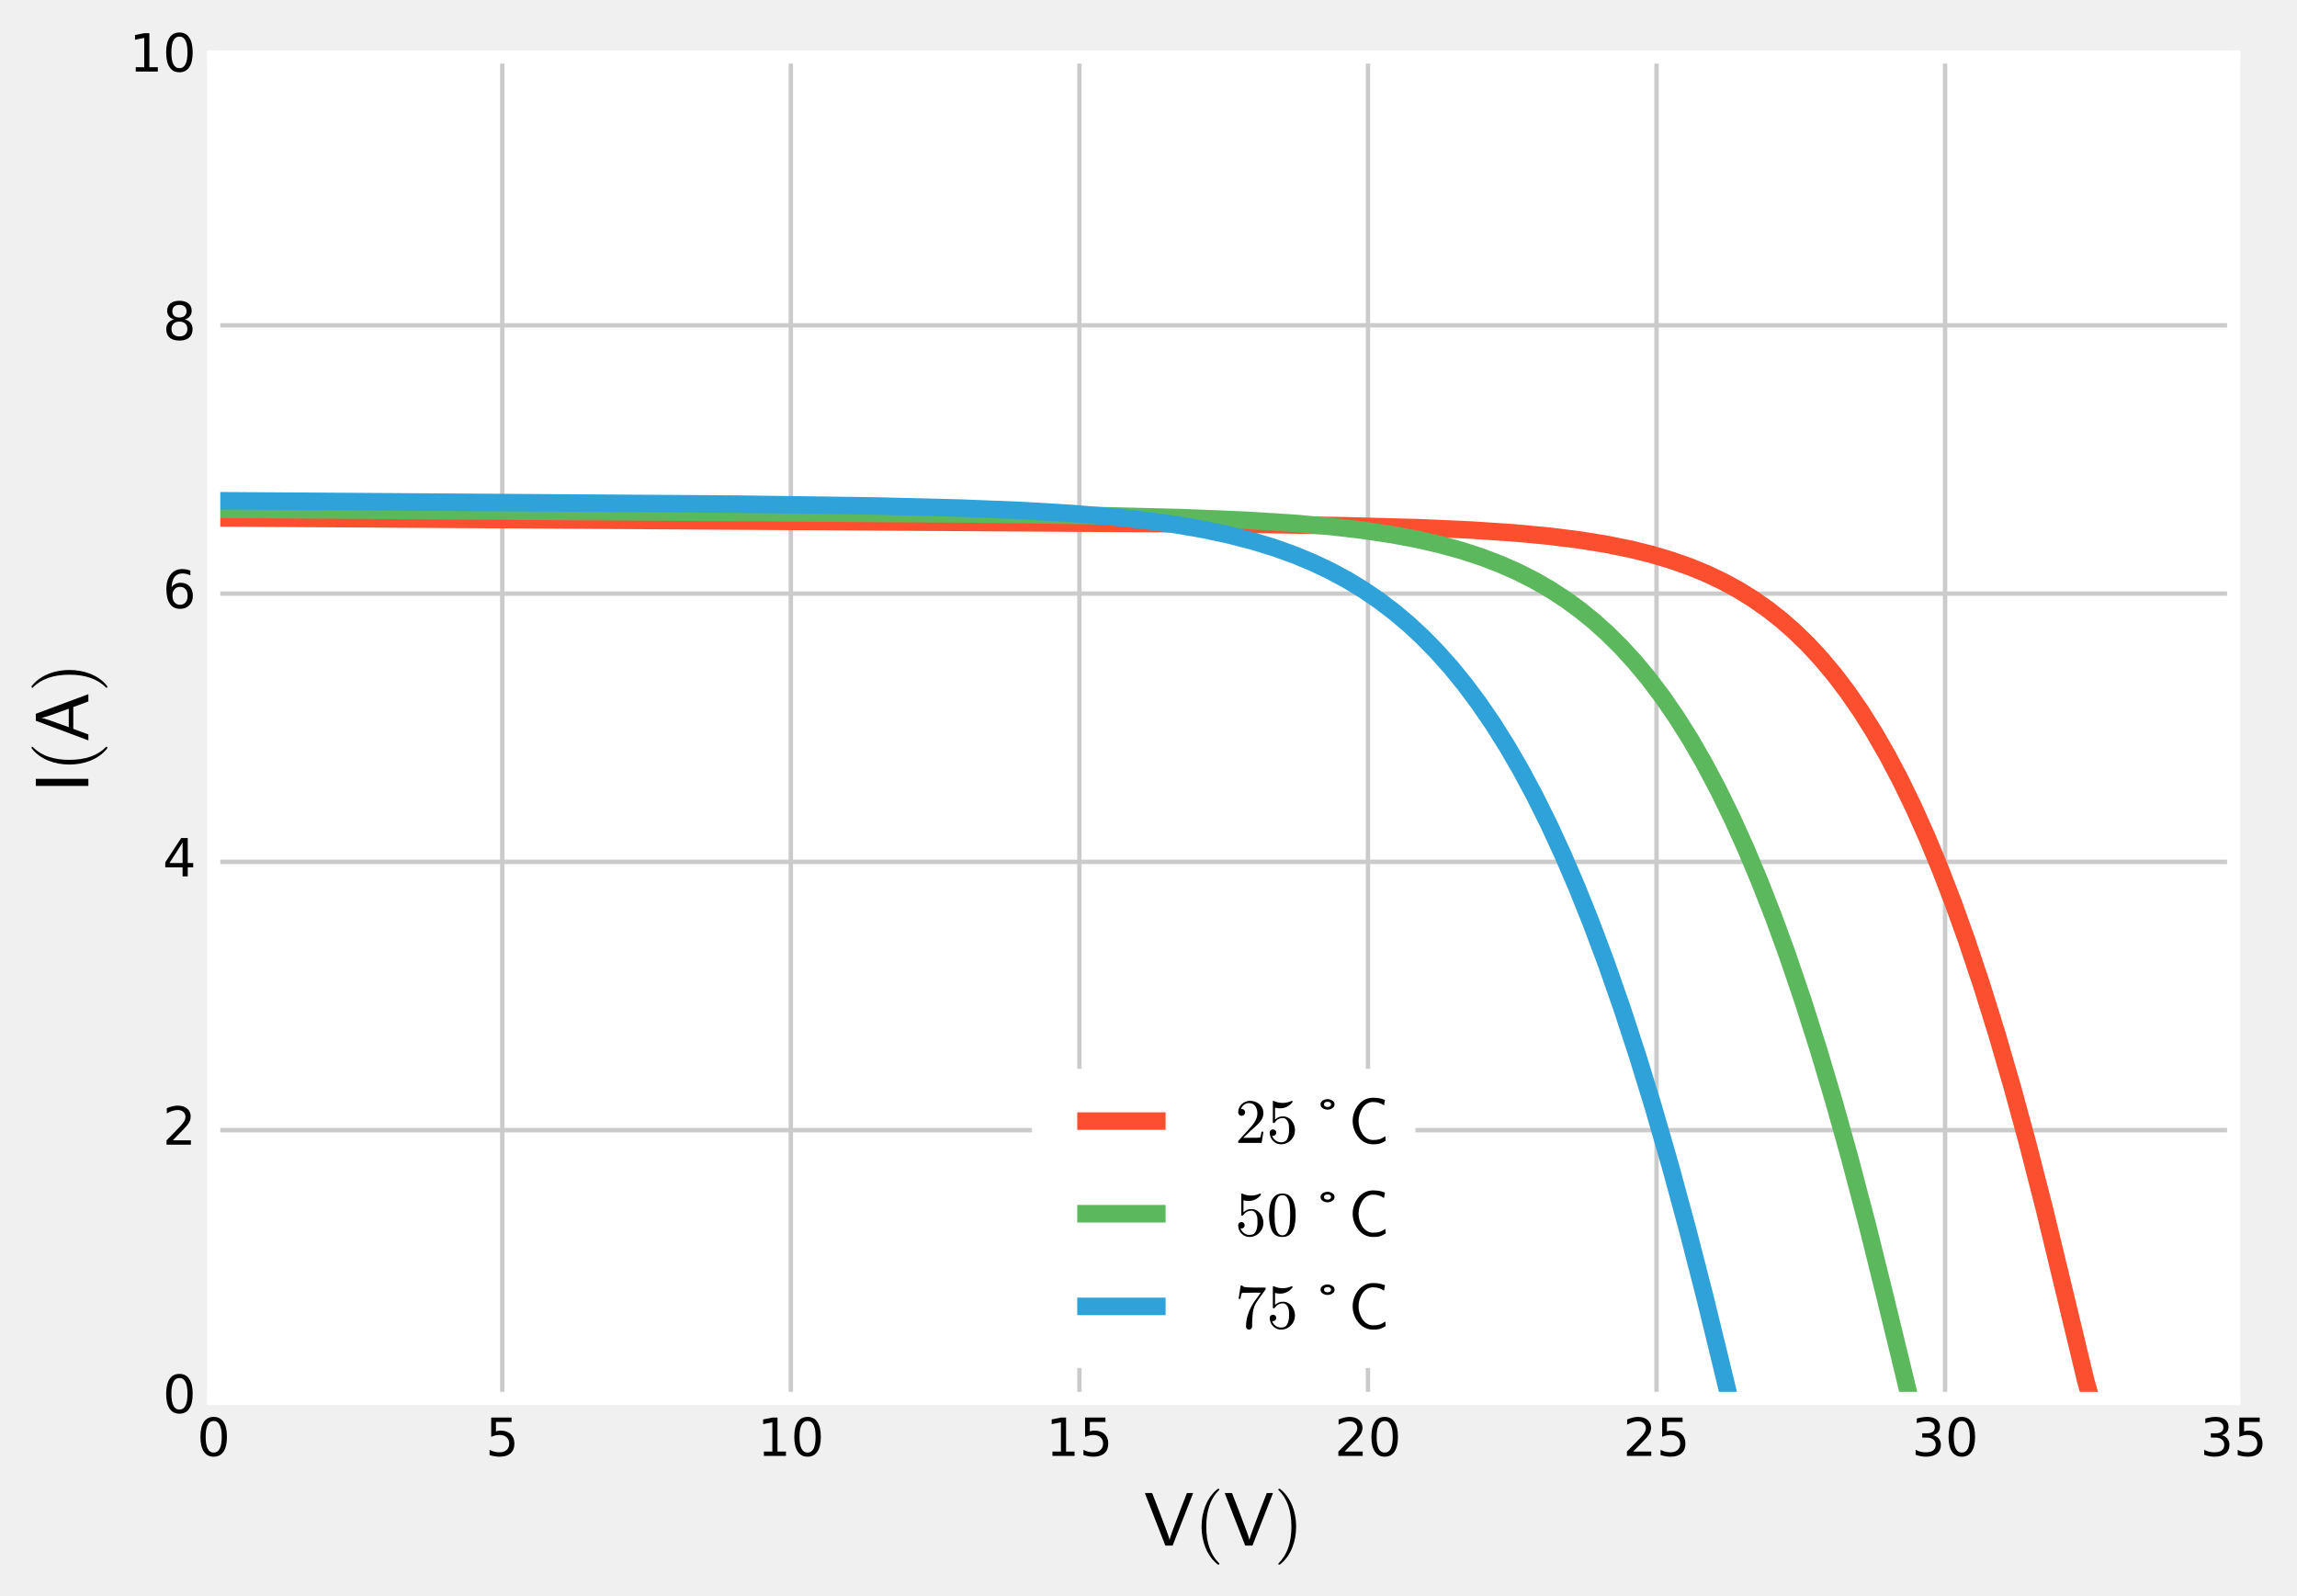
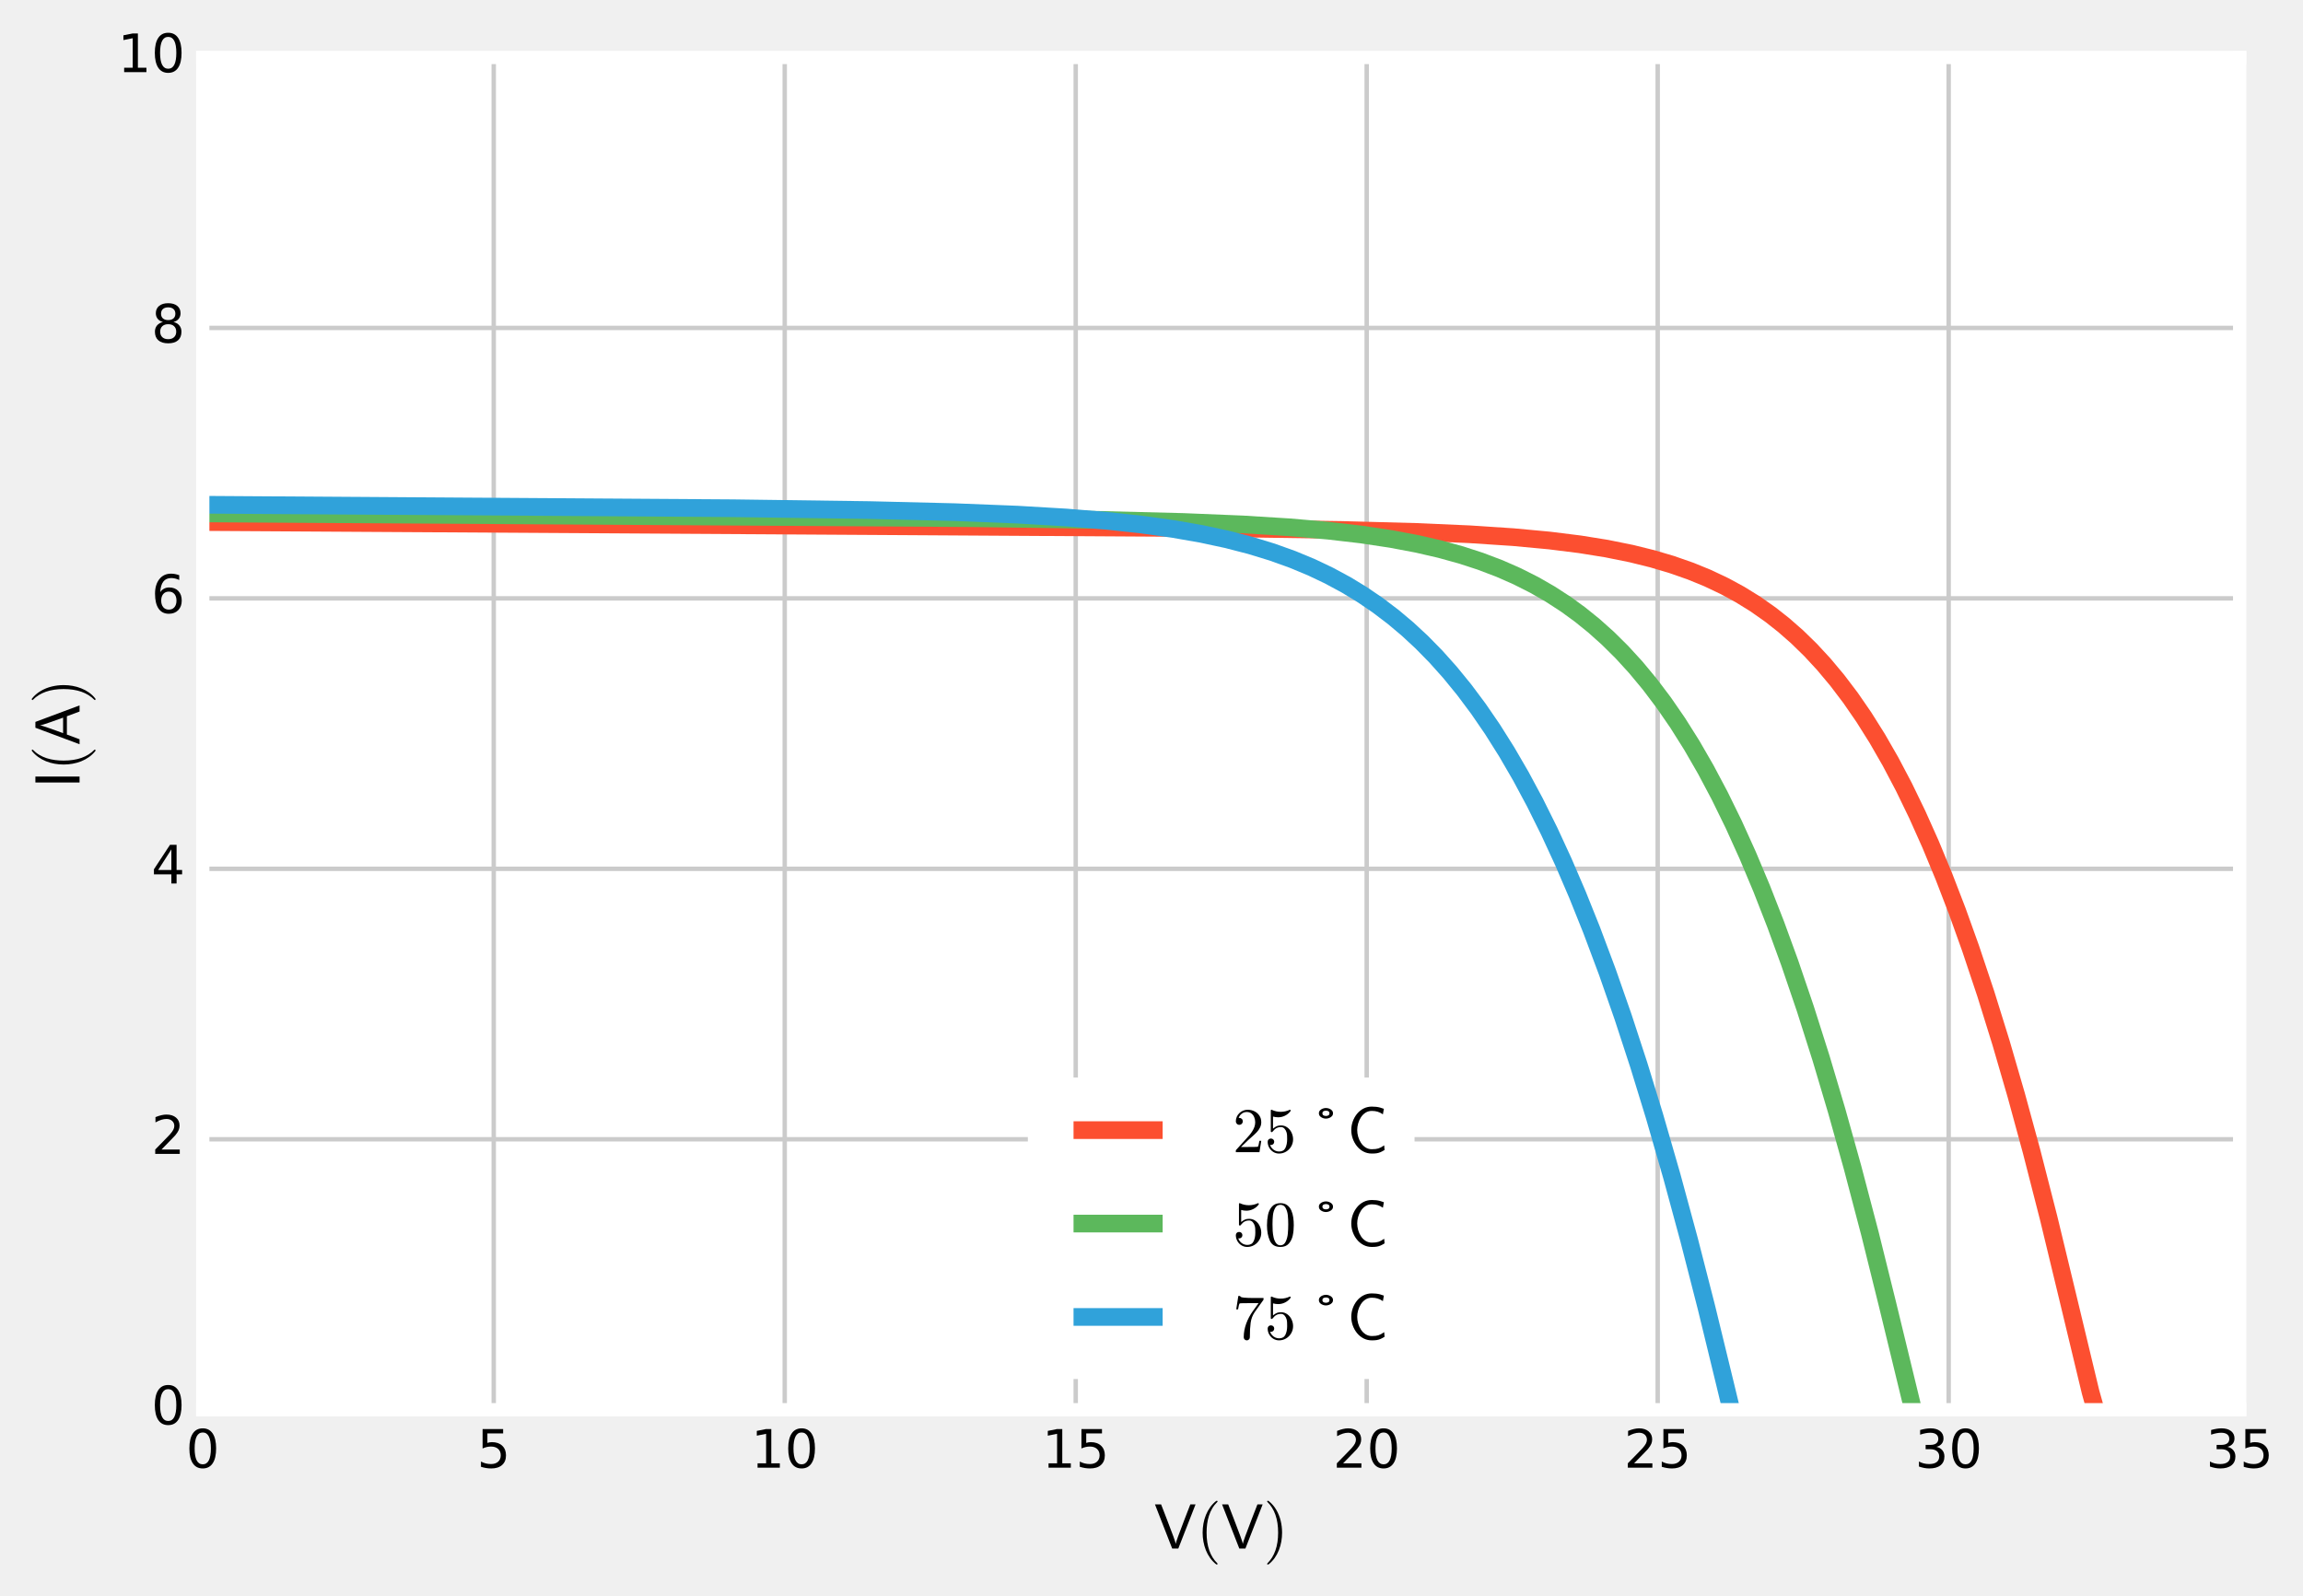
- <svg xmlns="http://www.w3.org/2000/svg" xmlns:xlink="http://www.w3.org/1999/xlink" height="364pt" version="1.1" viewBox="0 0 524 364" width="524pt">
+ <svg xmlns="http://www.w3.org/2000/svg" xmlns:xlink="http://www.w3.org/1999/xlink" height="361pt" version="1.1" viewBox="0 0 521 361" width="521pt">
  <defs>
    <style type="text/css">
*{stroke-linecap:butt;stroke-linejoin:round;stroke-miterlimit:100000;}
  </style>
  </defs>
  <g id="figure_1">
    <g id="patch_1">
-       <path d="M 0 364.101  L 524.385 364.101  L 524.385 0  L 0 0  z " style="fill:none;opacity:0;" />
+       <path d="M 0 361.221  L 521.505 361.221  L 521.505 0  L 0 0  z " style="fill:none;opacity:0;" />
    </g>
    <g id="axes_1">
      <g id="patch_2">
-         <path d="M 48.75 319.007  L 509.55 319.007  L 509.55 13.007  L 48.75 13.007  z " style="fill:#ffffff;" />
+         <path d="M 45.87 319.007  L 506.67 319.007  L 506.67 13.007  L 45.87 13.007  z " style="fill:#ffffff;" />
      </g>
      <g id="matplotlib.axis_1">
        <g id="xtick_1">
          <g id="line2d_1">
-             <path clip-path="url(#p256a6d8a91)" d="M 48.75 319.007  L 48.75 13.007  " style="fill:none;stroke:#cbcbcb;" />
+             <path clip-path="url(#p9ee8f78d02)" d="M 45.87 319.007  L 45.87 13.007  " style="fill:none;stroke:#cbcbcb;" />
          </g>
          <g id="line2d_2" />
          <g id="line2d_3" />
          <g id="text_1">
            <defs>
              <path d="M 31.781 66.406  Q 24.172 66.406 20.328 58.906  Q 16.5 51.422 16.5 36.375  Q 16.5 21.391 20.328 13.891  Q 24.172 6.391 31.781 6.391  Q 39.453 6.391 43.281 13.891  Q 47.125 21.391 47.125 36.375  Q 47.125 51.422 43.281 58.906  Q 39.453 66.406 31.781 66.406  M 31.781 74.219  Q 44.047 74.219 50.516 64.516  Q 56.984 54.828 56.984 36.375  Q 56.984 17.969 50.516 8.266  Q 44.047 -1.422 31.781 -1.422  Q 19.531 -1.422 13.062 8.266  Q 6.594 17.969 6.594 36.375  Q 6.594 54.828 13.062 64.516  Q 19.531 74.219 31.781 74.219  " id="BitstreamVeraSans-Roman-30" />
            </defs>
-             <g transform="translate(44.9325 332.125)scale(0.12 -0.12)">
+             <g transform="translate(42.0525 332.125)scale(0.12 -0.12)">
              <use xlink:href="#BitstreamVeraSans-Roman-30" />
            </g>
          </g>
        </g>
        <g id="xtick_2">
          <g id="line2d_4">
-             <path clip-path="url(#p256a6d8a91)" d="M 114.579 319.007  L 114.579 13.007  " style="fill:none;stroke:#cbcbcb;" />
+             <path clip-path="url(#p9ee8f78d02)" d="M 111.699 319.007  L 111.699 13.007  " style="fill:none;stroke:#cbcbcb;" />
          </g>
          <g id="line2d_5" />
          <g id="line2d_6" />
          <g id="text_2">
            <defs>
              <path d="M 10.797 72.906  L 49.516 72.906  L 49.516 64.594  L 19.828 64.594  L 19.828 46.734  Q 21.969 47.469 24.109 47.828  Q 26.266 48.188 28.422 48.188  Q 40.625 48.188 47.75 41.5  Q 54.891 34.812 54.891 23.391  Q 54.891 11.625 47.562 5.094  Q 40.234 -1.422 26.906 -1.422  Q 22.312 -1.422 17.547 -0.641  Q 12.797 0.141 7.719 1.703  L 7.719 11.625  Q 12.109 9.234 16.797 8.062  Q 21.484 6.891 26.703 6.891  Q 35.156 6.891 40.078 11.328  Q 45.016 15.766 45.016 23.391  Q 45.016 31 40.078 35.438  Q 35.156 39.891 26.703 39.891  Q 22.75 39.891 18.812 39.016  Q 14.891 38.141 10.797 36.281  z " id="BitstreamVeraSans-Roman-35" />
            </defs>
-             <g transform="translate(110.7611 332.125)scale(0.12 -0.12)">
+             <g transform="translate(107.8811 332.125)scale(0.12 -0.12)">
              <use xlink:href="#BitstreamVeraSans-Roman-35" />
            </g>
          </g>
        </g>
        <g id="xtick_3">
          <g id="line2d_7">
-             <path clip-path="url(#p256a6d8a91)" d="M 180.407 319.007  L 180.407 13.007  " style="fill:none;stroke:#cbcbcb;" />
+             <path clip-path="url(#p9ee8f78d02)" d="M 177.527 319.007  L 177.527 13.007  " style="fill:none;stroke:#cbcbcb;" />
          </g>
          <g id="line2d_8" />
          <g id="line2d_9" />
          <g id="text_3">
            <defs>
              <path d="M 12.406 8.297  L 28.516 8.297  L 28.516 63.922  L 10.984 60.406  L 10.984 69.391  L 28.422 72.906  L 38.281 72.906  L 38.281 8.297  L 54.391 8.297  L 54.391 0  L 12.406 0  z " id="BitstreamVeraSans-Roman-31" />
            </defs>
-             <g transform="translate(172.7721 332.125)scale(0.12 -0.12)">
+             <g transform="translate(169.8921 332.125)scale(0.12 -0.12)">
              <use xlink:href="#BitstreamVeraSans-Roman-31" />
              <use x="63.623" xlink:href="#BitstreamVeraSans-Roman-30" />
            </g>
          </g>
        </g>
        <g id="xtick_4">
          <g id="line2d_10">
-             <path clip-path="url(#p256a6d8a91)" d="M 246.236 319.007  L 246.236 13.007  " style="fill:none;stroke:#cbcbcb;" />
+             <path clip-path="url(#p9ee8f78d02)" d="M 243.356 319.007  L 243.356 13.007  " style="fill:none;stroke:#cbcbcb;" />
          </g>
          <g id="line2d_11" />
          <g id="line2d_12" />
          <g id="text_4">
-             <g transform="translate(238.6007 332.125)scale(0.12 -0.12)">
+             <g transform="translate(235.7207 332.125)scale(0.12 -0.12)">
              <use xlink:href="#BitstreamVeraSans-Roman-31" />
              <use x="63.623" xlink:href="#BitstreamVeraSans-Roman-35" />
            </g>
          </g>
        </g>
        <g id="xtick_5">
          <g id="line2d_13">
-             <path clip-path="url(#p256a6d8a91)" d="M 312.064 319.007  L 312.064 13.007  " style="fill:none;stroke:#cbcbcb;" />
+             <path clip-path="url(#p9ee8f78d02)" d="M 309.184 319.007  L 309.184 13.007  " style="fill:none;stroke:#cbcbcb;" />
          </g>
          <g id="line2d_14" />
          <g id="line2d_15" />
          <g id="text_5">
            <defs>
              <path d="M 19.188 8.297  L 53.609 8.297  L 53.609 0  L 7.328 0  L 7.328 8.297  Q 12.938 14.109 22.625 23.891  Q 32.328 33.688 34.812 36.531  Q 39.547 41.844 41.422 45.531  Q 43.312 49.219 43.312 52.781  Q 43.312 58.594 39.234 62.25  Q 35.156 65.922 28.609 65.922  Q 23.969 65.922 18.812 64.312  Q 13.672 62.703 7.812 59.422  L 7.812 69.391  Q 13.766 71.781 18.938 73  Q 24.125 74.219 28.422 74.219  Q 39.75 74.219 46.484 68.547  Q 53.219 62.891 53.219 53.422  Q 53.219 48.922 51.531 44.891  Q 49.859 40.875 45.406 35.406  Q 44.188 33.984 37.641 27.219  Q 31.109 20.453 19.188 8.297  " id="BitstreamVeraSans-Roman-32" />
            </defs>
-             <g transform="translate(304.4293 332.125)scale(0.12 -0.12)">
+             <g transform="translate(301.5493 332.125)scale(0.12 -0.12)">
              <use xlink:href="#BitstreamVeraSans-Roman-32" />
              <use x="63.623" xlink:href="#BitstreamVeraSans-Roman-30" />
            </g>
          </g>
        </g>
        <g id="xtick_6">
          <g id="line2d_16">
-             <path clip-path="url(#p256a6d8a91)" d="M 377.893 319.007  L 377.893 13.007  " style="fill:none;stroke:#cbcbcb;" />
+             <path clip-path="url(#p9ee8f78d02)" d="M 375.013 319.007  L 375.013 13.007  " style="fill:none;stroke:#cbcbcb;" />
          </g>
          <g id="line2d_17" />
          <g id="line2d_18" />
          <g id="text_6">
-             <g transform="translate(370.2579 332.125)scale(0.12 -0.12)">
+             <g transform="translate(367.3779 332.125)scale(0.12 -0.12)">
              <use xlink:href="#BitstreamVeraSans-Roman-32" />
              <use x="63.623" xlink:href="#BitstreamVeraSans-Roman-35" />
            </g>
          </g>
        </g>
        <g id="xtick_7">
          <g id="line2d_19">
-             <path clip-path="url(#p256a6d8a91)" d="M 443.721 319.007  L 443.721 13.007  " style="fill:none;stroke:#cbcbcb;" />
+             <path clip-path="url(#p9ee8f78d02)" d="M 440.841 319.007  L 440.841 13.007  " style="fill:none;stroke:#cbcbcb;" />
          </g>
          <g id="line2d_20" />
          <g id="line2d_21" />
          <g id="text_7">
            <defs>
              <path d="M 40.578 39.312  Q 47.656 37.797 51.625 33  Q 55.609 28.219 55.609 21.188  Q 55.609 10.406 48.188 4.484  Q 40.766 -1.422 27.094 -1.422  Q 22.516 -1.422 17.656 -0.516  Q 12.797 0.391 7.625 2.203  L 7.625 11.719  Q 11.719 9.328 16.594 8.109  Q 21.484 6.891 26.812 6.891  Q 36.078 6.891 40.938 10.547  Q 45.797 14.203 45.797 21.188  Q 45.797 27.641 41.281 31.266  Q 36.766 34.906 28.719 34.906  L 20.219 34.906  L 20.219 43.016  L 29.109 43.016  Q 36.375 43.016 40.234 45.922  Q 44.094 48.828 44.094 54.297  Q 44.094 59.906 40.109 62.906  Q 36.141 65.922 28.719 65.922  Q 24.656 65.922 20.016 65.031  Q 15.375 64.156 9.812 62.312  L 9.812 71.094  Q 15.438 72.656 20.344 73.438  Q 25.25 74.219 29.594 74.219  Q 40.828 74.219 47.359 69.109  Q 53.906 64.016 53.906 55.328  Q 53.906 49.266 50.438 45.094  Q 46.969 40.922 40.578 39.312  " id="BitstreamVeraSans-Roman-33" />
            </defs>
-             <g transform="translate(436.0864 332.125)scale(0.12 -0.12)">
+             <g transform="translate(433.2064 332.125)scale(0.12 -0.12)">
              <use xlink:href="#BitstreamVeraSans-Roman-33" />
              <use x="63.623" xlink:href="#BitstreamVeraSans-Roman-30" />
            </g>
          </g>
        </g>
        <g id="xtick_8">
          <g id="line2d_22">
-             <path clip-path="url(#p256a6d8a91)" d="M 509.55 319.007  L 509.55 13.007  " style="fill:none;stroke:#cbcbcb;" />
+             <path clip-path="url(#p9ee8f78d02)" d="M 506.67 319.007  L 506.67 13.007  " style="fill:none;stroke:#cbcbcb;" />
          </g>
          <g id="line2d_23" />
          <g id="line2d_24" />
          <g id="text_8">
-             <g transform="translate(501.915 332.125)scale(0.12 -0.12)">
+             <g transform="translate(499.035 332.125)scale(0.12 -0.12)">
              <use xlink:href="#BitstreamVeraSans-Roman-33" />
              <use x="63.623" xlink:href="#BitstreamVeraSans-Roman-35" />
            </g>
          </g>
        </g>
        <g id="text_9">
          <defs>
-             <path d="M 28.516 0  L 1.422 69.391  L 11.078 69.391  Q 13.766 62.5 20.109 46.062  Q 26.469 29.641 30.25 19.266  Q 34.031 8.891 34.078 7.328  Q 34.078 8.938 37.844 19.281  Q 41.609 29.641 47.953 46.062  Q 54.297 62.5 56.984 69.391  L 65.188 69.391  L 38.094 0  z " id="Cmss10-56" />
            <path d="M 6.5 -25  Q 5.609 -25 5.609 -24.125  Q 5.609 -23.688 5.812 -23.484  Q 22.906 -6.781 22.906 25  Q 22.906 56.781 6 73.297  Q 5.609 73.531 5.609 74.125  Q 5.609 74.469 5.875 74.734  Q 6.156 75 6.5 75  L 7.422 75  Q 7.719 75 7.906 74.812  Q 15.094 69.141 19.875 61.031  Q 24.656 52.938 26.875 43.75  Q 29.109 34.578 29.109 25  Q 29.109 17.922 27.906 11.062  Q 26.703 4.203 24.094 -2.453  Q 21.484 -9.125 17.484 -14.766  Q 13.484 -20.406 7.906 -24.812  Q 7.719 -25 7.422 -25  z " id="Cmr10-29" />
            <path d="M 31 -24.812  Q 25.438 -20.406 21.406 -14.719  Q 17.391 -9.031 14.812 -2.578  Q 12.25 3.859 10.984 10.891  Q 9.719 17.922 9.719 25  Q 9.719 32.172 10.984 39.203  Q 12.25 46.234 14.859 52.734  Q 17.484 59.234 21.531 64.891  Q 25.594 70.562 31 74.812  Q 31 75 31.5 75  L 32.422 75  Q 32.719 75 32.953 74.734  Q 33.203 74.469 33.203 74.125  Q 33.203 73.688 33.016 73.484  Q 28.125 68.703 24.875 63.234  Q 21.625 57.766 19.641 51.578  Q 17.672 45.406 16.797 38.781  Q 15.922 32.172 15.922 25  Q 15.922 -6.781 32.906 -23.297  Q 33.203 -23.578 33.203 -24.125  Q 33.203 -24.359 32.938 -24.672  Q 32.672 -25 32.422 -25  L 31.5 -25  Q 31 -25 31 -24.812  " id="Cmr10-28" />
-           </defs>
-           <g transform="translate(260.9196 352.5806)scale(0.1728 -0.1728)">
+             <path d="M 28.516 0  L 1.422 69.391  L 11.078 69.391  Q 13.766 62.5 20.109 46.062  Q 26.469 29.641 30.25 19.266  Q 34.031 8.891 34.078 7.328  Q 34.078 8.938 37.844 19.281  Q 41.609 29.641 47.953 46.062  Q 54.297 62.5 56.984 69.391  L 65.188 69.391  L 38.094 0  z " id="Cmss10-56" />
+           </defs>
+           <g transform="translate(261.078 350.4206)scale(0.144 -0.144)">
            <use xlink:href="#Cmss10-56" />
            <use transform="translate(66.60156 0.0)" xlink:href="#Cmr10-28" />
            <use transform="translate(105.4199 0.0)" xlink:href="#Cmss10-56" />
            <use transform="translate(172.0215 0.0)" xlink:href="#Cmr10-29" />
          </g>
        </g>
      </g>
      <g id="matplotlib.axis_2">
        <g id="ytick_1">
          <g id="line2d_25">
-             <path clip-path="url(#p256a6d8a91)" d="M 48.75 319.007  L 509.55 319.007  " style="fill:none;stroke:#cbcbcb;" />
+             <path clip-path="url(#p9ee8f78d02)" d="M 45.87 319.007  L 506.67 319.007  " style="fill:none;stroke:#cbcbcb;" />
          </g>
          <g id="line2d_26" />
          <g id="line2d_27" />
          <g id="text_10">
-             <g transform="translate(37.115 322.3181)scale(0.12 -0.12)">
+             <g transform="translate(34.235 322.3181)scale(0.12 -0.12)">
              <use xlink:href="#BitstreamVeraSans-Roman-30" />
            </g>
          </g>
        </g>
        <g id="ytick_2">
          <g id="line2d_28">
-             <path clip-path="url(#p256a6d8a91)" d="M 48.75 257.807  L 509.55 257.807  " style="fill:none;stroke:#cbcbcb;" />
+             <path clip-path="url(#p9ee8f78d02)" d="M 45.87 257.807  L 506.67 257.807  " style="fill:none;stroke:#cbcbcb;" />
          </g>
          <g id="line2d_29" />
          <g id="line2d_30" />
          <g id="text_11">
-             <g transform="translate(37.115 261.1181)scale(0.12 -0.12)">
+             <g transform="translate(34.235 261.1181)scale(0.12 -0.12)">
              <use xlink:href="#BitstreamVeraSans-Roman-32" />
            </g>
          </g>
        </g>
        <g id="ytick_3">
          <g id="line2d_31">
-             <path clip-path="url(#p256a6d8a91)" d="M 48.75 196.607  L 509.55 196.607  " style="fill:none;stroke:#cbcbcb;" />
+             <path clip-path="url(#p9ee8f78d02)" d="M 45.87 196.607  L 506.67 196.607  " style="fill:none;stroke:#cbcbcb;" />
          </g>
          <g id="line2d_32" />
          <g id="line2d_33" />
          <g id="text_12">
            <defs>
              <path d="M 37.797 64.312  L 12.891 25.391  L 37.797 25.391  z M 35.203 72.906  L 47.609 72.906  L 47.609 25.391  L 58.016 25.391  L 58.016 17.188  L 47.609 17.188  L 47.609 0  L 37.797 0  L 37.797 17.188  L 4.891 17.188  L 4.891 26.703  z " id="BitstreamVeraSans-Roman-34" />
            </defs>
-             <g transform="translate(37.115 199.9181)scale(0.12 -0.12)">
+             <g transform="translate(34.235 199.9181)scale(0.12 -0.12)">
              <use xlink:href="#BitstreamVeraSans-Roman-34" />
            </g>
          </g>
        </g>
        <g id="ytick_4">
          <g id="line2d_34">
-             <path clip-path="url(#p256a6d8a91)" d="M 48.75 135.407  L 509.55 135.407  " style="fill:none;stroke:#cbcbcb;" />
+             <path clip-path="url(#p9ee8f78d02)" d="M 45.87 135.407  L 506.67 135.407  " style="fill:none;stroke:#cbcbcb;" />
          </g>
          <g id="line2d_35" />
          <g id="line2d_36" />
          <g id="text_13">
            <defs>
              <path d="M 33.016 40.375  Q 26.375 40.375 22.484 35.828  Q 18.609 31.297 18.609 23.391  Q 18.609 15.531 22.484 10.953  Q 26.375 6.391 33.016 6.391  Q 39.656 6.391 43.531 10.953  Q 47.406 15.531 47.406 23.391  Q 47.406 31.297 43.531 35.828  Q 39.656 40.375 33.016 40.375  M 52.594 71.297  L 52.594 62.312  Q 48.875 64.062 45.094 64.984  Q 41.312 65.922 37.594 65.922  Q 27.828 65.922 22.672 59.328  Q 17.531 52.734 16.797 39.406  Q 19.672 43.656 24.016 45.922  Q 28.375 48.188 33.594 48.188  Q 44.578 48.188 50.953 41.516  Q 57.328 34.859 57.328 23.391  Q 57.328 12.156 50.688 5.359  Q 44.047 -1.422 33.016 -1.422  Q 20.359 -1.422 13.672 8.266  Q 6.984 17.969 6.984 36.375  Q 6.984 53.656 15.188 63.938  Q 23.391 74.219 37.203 74.219  Q 40.922 74.219 44.703 73.484  Q 48.484 72.75 52.594 71.297  " id="BitstreamVeraSans-Roman-36" />
            </defs>
-             <g transform="translate(37.115 138.7181)scale(0.12 -0.12)">
+             <g transform="translate(34.235 138.7181)scale(0.12 -0.12)">
              <use xlink:href="#BitstreamVeraSans-Roman-36" />
            </g>
          </g>
        </g>
        <g id="ytick_5">
          <g id="line2d_37">
-             <path clip-path="url(#p256a6d8a91)" d="M 48.75 74.207  L 509.55 74.207  " style="fill:none;stroke:#cbcbcb;" />
+             <path clip-path="url(#p9ee8f78d02)" d="M 45.87 74.207  L 506.67 74.207  " style="fill:none;stroke:#cbcbcb;" />
          </g>
          <g id="line2d_38" />
          <g id="line2d_39" />
          <g id="text_14">
            <defs>
              <path d="M 31.781 34.625  Q 24.75 34.625 20.719 30.859  Q 16.703 27.094 16.703 20.516  Q 16.703 13.922 20.719 10.156  Q 24.75 6.391 31.781 6.391  Q 38.812 6.391 42.859 10.172  Q 46.922 13.969 46.922 20.516  Q 46.922 27.094 42.891 30.859  Q 38.875 34.625 31.781 34.625  M 21.922 38.812  Q 15.578 40.375 12.031 44.719  Q 8.5 49.078 8.5 55.328  Q 8.5 64.062 14.719 69.141  Q 20.953 74.219 31.781 74.219  Q 42.672 74.219 48.875 69.141  Q 55.078 64.062 55.078 55.328  Q 55.078 49.078 51.531 44.719  Q 48 40.375 41.703 38.812  Q 48.828 37.156 52.797 32.312  Q 56.781 27.484 56.781 20.516  Q 56.781 9.906 50.312 4.234  Q 43.844 -1.422 31.781 -1.422  Q 19.734 -1.422 13.25 4.234  Q 6.781 9.906 6.781 20.516  Q 6.781 27.484 10.781 32.312  Q 14.797 37.156 21.922 38.812  M 18.312 54.391  Q 18.312 48.734 21.844 45.562  Q 25.391 42.391 31.781 42.391  Q 38.141 42.391 41.719 45.562  Q 45.312 48.734 45.312 54.391  Q 45.312 60.062 41.719 63.234  Q 38.141 66.406 31.781 66.406  Q 25.391 66.406 21.844 63.234  Q 18.312 60.062 18.312 54.391  " id="BitstreamVeraSans-Roman-38" />
            </defs>
-             <g transform="translate(37.115 77.51812)scale(0.12 -0.12)">
+             <g transform="translate(34.235 77.51812)scale(0.12 -0.12)">
              <use xlink:href="#BitstreamVeraSans-Roman-38" />
            </g>
          </g>
        </g>
        <g id="ytick_6">
          <g id="line2d_40">
-             <path clip-path="url(#p256a6d8a91)" d="M 48.75 13.007  L 509.55 13.007  " style="fill:none;stroke:#cbcbcb;" />
+             <path clip-path="url(#p9ee8f78d02)" d="M 45.87 13.007  L 506.67 13.007  " style="fill:none;stroke:#cbcbcb;" />
          </g>
          <g id="line2d_41" />
          <g id="line2d_42" />
          <g id="text_15">
-             <g transform="translate(29.48 16.31812)scale(0.12 -0.12)">
+             <g transform="translate(26.6 16.31812)scale(0.12 -0.12)">
              <use xlink:href="#BitstreamVeraSans-Roman-31" />
              <use x="63.623" xlink:href="#BitstreamVeraSans-Roman-30" />
            </g>
          </g>
        </g>
        <g id="text_16">
          <defs>
            <path d="M 2.781 0  L 28.719 69.391  L 37.891 69.391  L 63.812 0  L 54.203 0  Q 50.25 10.688 46.781 19.922  L 18.016 19.922  Q 13.578 7.766 10.594 0  z M 20.219 25.875  L 44.578 25.875  Q 40.094 38.281 37.812 44.797  Q 35.547 51.312 34.031 56.078  Q 32.516 60.844 32.516 62.109  L 32.422 62.109  Q 32.422 61.141 31.422 57.812  Q 30.422 54.5 28.859 49.953  Q 27.297 45.406 24.094 36.547  Q 20.906 27.688 20.219 25.875  " id="Cmss10-41" />
            <path d="M 9.188 0  L 9.188 69.391  L 18.5 69.391  L 18.5 0  z " id="Cmss10-49" />
          </defs>
-           <g transform="translate(20.16 180.8677)rotate(-90.0)scale(0.1728 -0.1728)">
+           <g transform="translate(18.0 178.3909)rotate(-90.0)scale(0.144 -0.144)">
            <use xlink:href="#Cmss10-49" />
            <use transform="translate(27.68555 0.0)" xlink:href="#Cmr10-28" />
            <use transform="translate(66.50391 0.0)" xlink:href="#Cmss10-41" />
            <use transform="translate(133.1055 0.0)" xlink:href="#Cmr10-29" />
          </g>
        </g>
      </g>
      <g id="line2d_43">
-         <path clip-path="url(#p256a6d8a91)" d="M 48.75 118.133  L 279.308 119.533  L 306.458 119.921  L 323.265 120.37  L 335.332 120.899  L 345.243 121.552  L 353.432 122.314  L 360.327 123.175  L 366.36 124.146  L 371.962 125.279  L 376.703 126.453  L 381.012 127.728  L 385.322 129.234  L 389.2 130.821  L 393.079 132.662  L 396.526 134.539  L 399.974 136.674  L 403.422 139.097  L 406.438 141.478  L 409.455 144.128  L 412.472 147.071  L 415.488 150.333  L 418.505 153.94  L 421.522 157.919  L 424.538 162.295  L 427.555 167.096  L 430.572 172.347  L 433.588 178.072  L 436.605 184.298  L 439.621 191.041  L 442.638 198.324  L 445.655 206.161  L 448.671 214.57  L 452.119 224.889  L 455.567 235.979  L 459.014 247.845  L 462.462 260.489  L 466.34 275.627  L 470.65 293.478  L 475.821 315.003  L 477.114 319.604  L 477.976 322.155  L 478.838 324.066  L 479.269 324.702  L 479.269 324.702  " style="fill:none;stroke:#fc4f30;stroke-width:4.0;" />
+         <path clip-path="url(#p9ee8f78d02)" d="M 45.87 118.133  L 276.428 119.533  L 303.578 119.921  L 320.385 120.37  L 332.452 120.899  L 342.363 121.552  L 350.552 122.314  L 357.447 123.175  L 363.48 124.146  L 369.082 125.279  L 373.823 126.453  L 378.132 127.728  L 382.442 129.234  L 386.32 130.821  L 390.199 132.662  L 393.646 134.539  L 397.094 136.674  L 400.542 139.097  L 403.558 141.478  L 406.575 144.128  L 409.592 147.071  L 412.608 150.333  L 415.625 153.94  L 418.642 157.919  L 421.658 162.295  L 424.675 167.096  L 427.692 172.347  L 430.708 178.072  L 433.725 184.298  L 436.741 191.041  L 439.758 198.324  L 442.775 206.161  L 445.791 214.57  L 449.239 224.889  L 452.687 235.979  L 456.134 247.845  L 459.582 260.489  L 463.46 275.627  L 467.77 293.478  L 472.941 315.003  L 474.234 319.604  L 475.096 322.155  L 475.958 324.066  L 476.389 324.702  L 476.389 324.702  " style="fill:none;stroke:#fc4f30;stroke-width:4.0;" />
      </g>
      <g id="line2d_44">
-         <path clip-path="url(#p256a6d8a91)" d="M 48.75 116.176  L 223.107 117.262  L 252.364 117.66  L 270.551 118.116  L 283.993 118.668  L 294.668 119.328  L 303.366 120.084  L 310.878 120.957  L 317.599 121.967  L 323.53 123.088  L 328.67 124.275  L 333.414 125.585  L 337.763 126.999  L 342.112 128.651  L 346.066 130.39  L 350.019 132.387  L 353.578 134.433  L 357.136 136.744  L 360.299 139.044  L 363.462 141.598  L 366.625 144.429  L 369.788 147.561  L 372.951 151.021  L 376.114 154.832  L 379.277 159.023  L 382.44 163.618  L 385.603 168.643  L 388.765 174.124  L 391.928 180.085  L 395.091 186.55  L 398.254 193.538  L 401.417 201.07  L 404.58 209.164  L 407.743 217.83  L 411.301 228.282  L 414.86 239.489  L 418.418 251.457  L 421.976 264.187  L 425.93 279.224  L 429.884 295.165  L 438.977 332.611  L 440.163 336.353  L 440.954 338.302  L 441.745 339.632  L 442.14 340.003  L 442.535 340.141  L 442.931 340.014  L 443.326 339.588  L 443.721 338.828  L 443.721 338.828  " style="fill:none;stroke:#5cb85c;stroke-width:4.0;" />
+         <path clip-path="url(#p9ee8f78d02)" d="M 45.87 116.176  L 220.227 117.262  L 249.484 117.66  L 267.671 118.116  L 281.113 118.668  L 291.788 119.328  L 300.486 120.084  L 307.998 120.957  L 314.719 121.967  L 320.65 123.088  L 325.79 124.275  L 330.534 125.585  L 334.883 126.999  L 339.232 128.651  L 343.186 130.39  L 347.139 132.387  L 350.698 134.433  L 354.256 136.744  L 357.419 139.044  L 360.582 141.598  L 363.745 144.429  L 366.908 147.561  L 370.071 151.021  L 373.234 154.832  L 376.397 159.023  L 379.56 163.618  L 382.723 168.643  L 385.885 174.124  L 389.048 180.085  L 392.211 186.55  L 395.374 193.538  L 398.537 201.07  L 401.7 209.164  L 404.863 217.83  L 408.421 228.282  L 411.98 239.489  L 415.538 251.457  L 419.096 264.187  L 423.05 279.224  L 427.004 295.165  L 436.097 332.611  L 437.283 336.353  L 438.074 338.302  L 438.865 339.632  L 439.26 340.003  L 439.655 340.141  L 440.051 340.014  L 440.446 339.588  L 440.841 338.828  L 440.841 338.828  " style="fill:none;stroke:#5cb85c;stroke-width:4.0;" />
      </g>
      <g id="line2d_45">
-         <path clip-path="url(#p256a6d8a91)" d="M 48.75 114.219  L 168.665 115.007  L 199.622 115.425  L 218.837 115.894  L 233.07 116.457  L 244.101 117.105  L 253.352 117.86  L 261.181 118.709  L 268.297 119.7  L 274.702 120.82  L 280.395 122.041  L 285.733 123.418  L 290.714 124.945  L 295.34 126.609  L 299.61 128.387  L 303.524 130.249  L 307.438 132.362  L 310.997 134.527  L 314.555 136.948  L 318.113 139.652  L 321.316 142.35  L 324.518 145.32  L 327.721 148.585  L 330.923 152.167  L 334.126 156.09  L 337.328 160.376  L 340.531 165.049  L 343.733 170.133  L 346.936 175.648  L 350.138 181.619  L 353.341 188.066  L 356.543 195.006  L 359.746 202.459  L 362.948 210.441  L 366.506 219.943  L 370.065 230.133  L 373.623 241.017  L 377.181 252.604  L 381.095 266.171  L 385.009 280.593  L 388.924 295.862  L 393.194 313.415  L 400.666 344.465  L 402.089 349.382  L 403.157 352.363  L 403.868 353.856  L 404.224 354.413  L 404.224 354.413  " style="fill:none;stroke:#30a2da;stroke-width:4.0;" />
+         <path clip-path="url(#p9ee8f78d02)" d="M 45.87 114.219  L 165.785 115.007  L 196.742 115.425  L 215.957 115.894  L 230.19 116.457  L 241.221 117.105  L 250.472 117.86  L 258.301 118.709  L 265.417 119.7  L 271.822 120.82  L 277.515 122.041  L 282.853 123.418  L 287.834 124.945  L 292.46 126.609  L 296.73 128.387  L 300.644 130.249  L 304.558 132.362  L 308.117 134.527  L 311.675 136.948  L 315.233 139.652  L 318.436 142.35  L 321.638 145.32  L 324.841 148.585  L 328.043 152.167  L 331.246 156.09  L 334.448 160.376  L 337.651 165.049  L 340.853 170.133  L 344.056 175.648  L 347.258 181.619  L 350.461 188.066  L 353.663 195.006  L 356.866 202.459  L 360.068 210.441  L 363.626 219.943  L 367.185 230.133  L 370.743 241.017  L 374.301 252.604  L 378.215 266.171  L 382.129 280.593  L 386.044 295.862  L 390.314 313.415  L 397.786 344.465  L 399.209 349.382  L 400.277 352.363  L 400.988 353.856  L 401.344 354.413  L 401.344 354.413  " style="fill:none;stroke:#30a2da;stroke-width:4.0;" />
      </g>
      <g id="patch_3">
-         <path d="M 48.75 319.007  L 509.55 319.007  " style="fill:none;stroke:#ffffff;stroke-linecap:square;stroke-linejoin:miter;stroke-width:3.0;" />
+         <path d="M 506.67 319.007  L 506.67 13.007  " style="fill:none;stroke:#ffffff;stroke-linecap:square;stroke-linejoin:miter;stroke-width:3.0;" />
      </g>
      <g id="patch_4">
-         <path d="M 48.75 13.007  L 509.55 13.007  " style="fill:none;stroke:#ffffff;stroke-linecap:square;stroke-linejoin:miter;stroke-width:3.0;" />
+         <path d="M 45.87 319.007  L 506.67 319.007  " style="fill:none;stroke:#ffffff;stroke-linecap:square;stroke-linejoin:miter;stroke-width:3.0;" />
      </g>
      <g id="patch_5">
-         <path d="M 48.75 319.007  L 48.75 13.007  " style="fill:none;stroke:#ffffff;stroke-linecap:square;stroke-linejoin:miter;stroke-width:3.0;" />
+         <path d="M 45.87 13.007  L 506.67 13.007  " style="fill:none;stroke:#ffffff;stroke-linecap:square;stroke-linejoin:miter;stroke-width:3.0;" />
      </g>
      <g id="patch_6">
-         <path d="M 509.55 319.007  L 509.55 13.007  " style="fill:none;stroke:#ffffff;stroke-linecap:square;stroke-linejoin:miter;stroke-width:3.0;" />
+         <path d="M 45.87 319.007  L 45.87 13.007  " style="fill:none;stroke:#ffffff;stroke-linecap:square;stroke-linejoin:miter;stroke-width:3.0;" />
      </g>
      <g id="legend_1">
        <g id="patch_7">
-           <path d="M 238.542 311.807  L 319.758 311.807  Q 322.638 311.807 322.638 308.927  L 322.638 246.957  Q 322.638 244.077 319.758 244.077  L 238.542 244.077  Q 235.662 244.077 235.662 246.957  L 235.662 308.927  Q 235.662 311.807 238.542 311.807  z " style="fill:#ffffff;stroke:#ffffff;stroke-linejoin:miter;stroke-width:0.5;" />
+           <path d="M 235.662 311.807  L 316.878 311.807  Q 319.758 311.807 319.758 308.927  L 319.758 246.957  Q 319.758 244.077 316.878 244.077  L 235.662 244.077  Q 232.782 244.077 232.782 246.957  L 232.782 308.927  Q 232.782 311.807 235.662 311.807  z " style="fill:#ffffff;stroke:#ffffff;stroke-linejoin:miter;stroke-width:0.5;" />
        </g>
        <g id="line2d_46">
-           <path d="M 245.742 255.739  L 265.902 255.739  " style="fill:none;stroke:#fc4f30;stroke-width:4.0;" />
+           <path d="M 242.862 255.739  L 263.022 255.739  " style="fill:none;stroke:#fc4f30;stroke-width:4.0;" />
        </g>
        <g id="line2d_47" />
        <g id="text_17">
          <defs>
+             <path d="M 4.984 0  L 4.984 2.688  Q 4.984 2.938 5.172 3.219  L 20.703 20.406  Q 24.219 24.219 26.406 26.797  Q 28.609 29.391 30.75 32.766  Q 32.906 36.141 34.156 39.625  Q 35.406 43.109 35.406 47.016  Q 35.406 51.125 33.891 54.859  Q 32.375 58.594 29.375 60.844  Q 26.375 63.094 22.125 63.094  Q 17.781 63.094 14.312 60.469  Q 10.844 57.859 9.422 53.719  Q 9.812 53.812 10.5 53.812  Q 12.75 53.812 14.328 52.297  Q 15.922 50.781 15.922 48.391  Q 15.922 46.094 14.328 44.5  Q 12.75 42.922 10.5 42.922  Q 8.156 42.922 6.562 44.547  Q 4.984 46.188 4.984 48.391  Q 4.984 52.156 6.391 55.438  Q 7.812 58.734 10.469 61.297  Q 13.141 63.875 16.484 65.234  Q 19.828 66.609 23.578 66.609  Q 29.297 66.609 34.219 64.188  Q 39.156 61.766 42.031 57.344  Q 44.922 52.938 44.922 47.016  Q 44.922 42.672 43.016 38.766  Q 41.109 34.859 38.125 31.656  Q 35.156 28.469 30.516 24.406  Q 25.875 20.359 24.422 19  L 13.094 8.109  L 22.703 8.109  Q 29.781 8.109 34.547 8.219  Q 39.312 8.344 39.594 8.594  Q 40.766 9.859 42 17.828  L 44.922 17.828  L 42.094 0  z " id="Cmr10-32" />
+             <path d="M 22.219 61.078  Q 22.219 63.719 23.906 65.578  Q 25.594 67.438 28.172 68.406  Q 30.766 69.391 33.297 69.391  Q 35.844 69.391 38.422 68.406  Q 41.016 67.438 42.703 65.578  Q 44.391 63.719 44.391 61.078  Q 44.391 58.406 42.703 56.547  Q 41.016 54.688 38.422 53.688  Q 35.844 52.688 33.297 52.688  Q 29.297 52.688 25.75 54.953  Q 22.219 57.234 22.219 61.078  M 27.781 61.078  Q 27.781 58.891 29.344 57.891  Q 30.906 56.891 33.297 56.891  Q 35.641 56.891 37.219 57.859  Q 38.812 58.844 38.812 61.078  Q 38.812 63.281 37.219 64.234  Q 35.641 65.188 33.297 65.188  Q 30.953 65.188 29.359 64.203  Q 27.781 63.234 27.781 61.078  " id="Cmss10-ba" />
            <path d="M 38.812 -2.203  Q 31.688 -2.203 25.672 0.922  Q 19.672 4.047 15.406 9.375  Q 11.141 14.703 8.812 21.234  Q 6.5 27.781 6.5 34.719  Q 6.5 41.656 8.812 48.219  Q 11.141 54.781 15.453 60.125  Q 19.781 65.484 25.734 68.531  Q 31.688 71.578 38.812 71.578  Q 42.531 71.578 45.531 71.234  Q 48.531 70.906 51.656 70.094  Q 54.781 69.281 57.719 68.109  L 56.203 59.516  L 56.109 59.516  Q 51.953 62.359 47.891 63.578  Q 43.844 64.797 38.812 64.797  Q 33.297 64.797 28.969 62.062  Q 24.656 59.328 21.719 54.828  Q 18.797 50.344 17.312 45.094  Q 15.828 39.844 15.828 34.719  Q 15.828 29.641 17.328 24.312  Q 18.844 19 21.797 14.5  Q 24.75 10.016 29.094 7.297  Q 33.453 4.594 38.812 4.594  Q 45.266 4.594 49.141 5.812  Q 53.031 7.031 58.203 10.688  L 58.797 3.516  L 58.797 3.422  Q 55.031 1.078 52.219 -0.094  Q 49.422 -1.266 46.438 -1.734  Q 43.453 -2.203 38.812 -2.203  " id="Cmss10-43" />
-             <path d="M 22.219 61.078  Q 22.219 63.719 23.906 65.578  Q 25.594 67.438 28.172 68.406  Q 30.766 69.391 33.297 69.391  Q 35.844 69.391 38.422 68.406  Q 41.016 67.438 42.703 65.578  Q 44.391 63.719 44.391 61.078  Q 44.391 58.406 42.703 56.547  Q 41.016 54.688 38.422 53.688  Q 35.844 52.688 33.297 52.688  Q 29.297 52.688 25.75 54.953  Q 22.219 57.234 22.219 61.078  M 27.781 61.078  Q 27.781 58.891 29.344 57.891  Q 30.906 56.891 33.297 56.891  Q 35.641 56.891 37.219 57.859  Q 38.812 58.844 38.812 61.078  Q 38.812 63.281 37.219 64.234  Q 35.641 65.188 33.297 65.188  Q 30.953 65.188 29.359 64.203  Q 27.781 63.234 27.781 61.078  " id="Cmss10-ba" />
            <path d="M 8.688 11.375  Q 9.719 8.453 11.844 6.047  Q 13.969 3.656 16.875 2.312  Q 19.781 0.984 22.906 0.984  Q 30.125 0.984 32.859 6.594  Q 35.594 12.203 35.594 20.219  Q 35.594 23.688 35.469 26.047  Q 35.359 28.422 34.812 30.609  Q 33.891 34.125 31.562 36.766  Q 29.25 39.406 25.875 39.406  Q 22.516 39.406 20.094 38.375  Q 17.672 37.359 16.156 35.984  Q 14.656 34.625 13.484 33.109  Q 12.312 31.594 12.016 31.5  L 10.891 31.5  Q 10.641 31.5 10.266 31.812  Q 9.906 32.125 9.906 32.422  L 9.906 65.828  Q 9.906 66.062 10.219 66.328  Q 10.547 66.609 10.891 66.609  L 11.188 66.609  Q 17.922 63.375 25.484 63.375  Q 32.906 63.375 39.797 66.609  L 40.094 66.609  Q 40.438 66.609 40.719 66.359  Q 41.016 66.109 41.016 65.828  L 41.016 64.891  Q 41.016 64.406 40.828 64.406  Q 37.406 59.859 32.25 57.312  Q 27.094 54.781 21.578 54.781  Q 17.578 54.781 13.375 55.906  L 13.375 37.016  Q 16.703 39.703 19.312 40.844  Q 21.922 42 25.984 42  Q 31.5 42 35.859 38.812  Q 40.234 35.641 42.578 30.531  Q 44.922 25.438 44.922 20.125  Q 44.922 14.109 41.969 8.984  Q 39.016 3.859 33.938 0.828  Q 28.859 -2.203 22.906 -2.203  Q 17.969 -2.203 13.844 0.328  Q 9.719 2.875 7.344 7.172  Q 4.984 11.469 4.984 16.312  Q 4.984 18.562 6.438 19.969  Q 7.906 21.391 10.109 21.391  Q 12.312 21.391 13.797 19.938  Q 15.281 18.5 15.281 16.312  Q 15.281 14.156 13.797 12.672  Q 12.312 11.188 10.109 11.188  Q 9.766 11.188 9.328 11.25  Q 8.891 11.328 8.688 11.375  " id="Cmr10-35" />
-             <path d="M 4.984 0  L 4.984 2.688  Q 4.984 2.938 5.172 3.219  L 20.703 20.406  Q 24.219 24.219 26.406 26.797  Q 28.609 29.391 30.75 32.766  Q 32.906 36.141 34.156 39.625  Q 35.406 43.109 35.406 47.016  Q 35.406 51.125 33.891 54.859  Q 32.375 58.594 29.375 60.844  Q 26.375 63.094 22.125 63.094  Q 17.781 63.094 14.312 60.469  Q 10.844 57.859 9.422 53.719  Q 9.812 53.812 10.5 53.812  Q 12.75 53.812 14.328 52.297  Q 15.922 50.781 15.922 48.391  Q 15.922 46.094 14.328 44.5  Q 12.75 42.922 10.5 42.922  Q 8.156 42.922 6.562 44.547  Q 4.984 46.188 4.984 48.391  Q 4.984 52.156 6.391 55.438  Q 7.812 58.734 10.469 61.297  Q 13.141 63.875 16.484 65.234  Q 19.828 66.609 23.578 66.609  Q 29.297 66.609 34.219 64.188  Q 39.156 61.766 42.031 57.344  Q 44.922 52.938 44.922 47.016  Q 44.922 42.672 43.016 38.766  Q 41.109 34.859 38.125 31.656  Q 35.156 28.469 30.516 24.406  Q 25.875 20.359 24.422 19  L 13.094 8.109  L 22.703 8.109  Q 29.781 8.109 34.547 8.219  Q 39.312 8.344 39.594 8.594  Q 40.766 9.859 42 17.828  L 44.922 17.828  L 42.094 0  z " id="Cmr10-32" />
-           </defs>
-           <g transform="translate(281.742 260.7791)scale(0.144 -0.144)">
+           </defs>
+           <g transform="translate(278.862 260.7791)scale(0.144 -0.144)">
            <use transform="translate(0.0 0.421875)" xlink:href="#Cmr10-32" />
            <use transform="translate(50.0 0.421875)" xlink:href="#Cmr10-35" />
            <use transform="translate(113.2327 0.421875)" xlink:href="#Cmss10-ba" />
            <use transform="translate(179.8342 0.421875)" xlink:href="#Cmss10-43" />
          </g>
        </g>
        <g id="line2d_48">
-           <path d="M 245.742 276.876  L 265.902 276.876  " style="fill:none;stroke:#5cb85c;stroke-width:4.0;" />
+           <path d="M 242.862 276.876  L 263.022 276.876  " style="fill:none;stroke:#5cb85c;stroke-width:4.0;" />
        </g>
        <g id="line2d_49" />
        <g id="text_18">
          <defs>
            <path d="M 25 -2.203  Q 12.75 -2.203 8.328 7.875  Q 3.906 17.969 3.906 31.891  Q 3.906 40.578 5.484 48.234  Q 7.078 55.906 11.781 61.25  Q 16.5 66.609 25 66.609  Q 31.594 66.609 35.781 63.375  Q 39.984 60.156 42.188 55.047  Q 44.391 49.953 45.188 44.109  Q 46 38.281 46 31.891  Q 46 23.297 44.406 15.797  Q 42.828 8.297 38.188 3.047  Q 33.547 -2.203 25 -2.203  M 25 0.391  Q 30.562 0.391 33.297 6.094  Q 36.031 11.812 36.672 18.75  Q 37.312 25.688 37.312 33.5  Q 37.312 41.016 36.672 47.359  Q 36.031 53.719 33.312 58.859  Q 30.609 64.016 25 64.016  Q 19.344 64.016 16.609 58.828  Q 13.875 53.656 13.234 47.328  Q 12.594 41.016 12.594 33.5  Q 12.594 27.938 12.859 23  Q 13.141 18.062 14.312 12.812  Q 15.484 7.562 18.094 3.969  Q 20.703 0.391 25 0.391  " id="Cmr10-30" />
          </defs>
-           <g transform="translate(281.742 281.9156)scale(0.144 -0.144)">
+           <g transform="translate(278.862 281.9156)scale(0.144 -0.144)">
            <use transform="translate(0.0 0.421875)" xlink:href="#Cmr10-35" />
            <use transform="translate(50.0 0.421875)" xlink:href="#Cmr10-30" />
            <use transform="translate(113.2327 0.421875)" xlink:href="#Cmss10-ba" />
            <use transform="translate(179.8342 0.421875)" xlink:href="#Cmss10-43" />
          </g>
        </g>
        <g id="line2d_50">
-           <path d="M 245.742 298.012  L 265.902 298.012  " style="fill:none;stroke:#30a2da;stroke-width:4.0;" />
+           <path d="M 242.862 298.012  L 263.022 298.012  " style="fill:none;stroke:#30a2da;stroke-width:4.0;" />
        </g>
        <g id="line2d_51" />
        <g id="text_19">
          <defs>
            <path d="M 17.391 2.594  Q 17.391 8.156 18.359 13.469  Q 19.344 18.797 21.219 24  Q 23.094 29.203 25.75 34.203  Q 28.422 39.203 31.594 43.609  L 40.719 56.297  L 29.297 56.297  Q 11.531 56.297 10.984 55.812  Q 9.672 54.203 8.5 46.578  L 5.609 46.578  L 8.891 67.578  L 11.812 67.578  L 11.812 67.281  Q 11.812 65.484 17.922 64.938  Q 24.031 64.406 29.891 64.406  L 48.484 64.406  L 48.484 61.812  Q 48.484 61.719 48.453 61.672  Q 48.438 61.625 48.391 61.531  L 34.625 42.188  Q 29.547 34.672 28.266 25.484  Q 27 16.312 27 2.594  Q 27 0.641 25.578 -0.781  Q 24.172 -2.203 22.219 -2.203  Q 20.219 -2.203 18.797 -0.781  Q 17.391 0.641 17.391 2.594  " id="Cmr10-37" />
          </defs>
-           <g transform="translate(281.742 303.0521)scale(0.144 -0.144)">
+           <g transform="translate(278.862 303.0521)scale(0.144 -0.144)">
            <use transform="translate(0.0 0.421875)" xlink:href="#Cmr10-37" />
            <use transform="translate(50.0 0.421875)" xlink:href="#Cmr10-35" />
            <use transform="translate(113.2327 0.421875)" xlink:href="#Cmss10-ba" />
            <use transform="translate(179.8342 0.421875)" xlink:href="#Cmss10-43" />
          </g>
        </g>
      </g>
    </g>
  </g>
  <defs>
-     <clipPath id="p256a6d8a91">
-       <rect height="306.0" width="460.8" x="48.75" y="13.007" />
+     <clipPath id="p9ee8f78d02">
+       <rect height="306.0" width="460.8" x="45.87" y="13.007" />
    </clipPath>
  </defs>
</svg>
